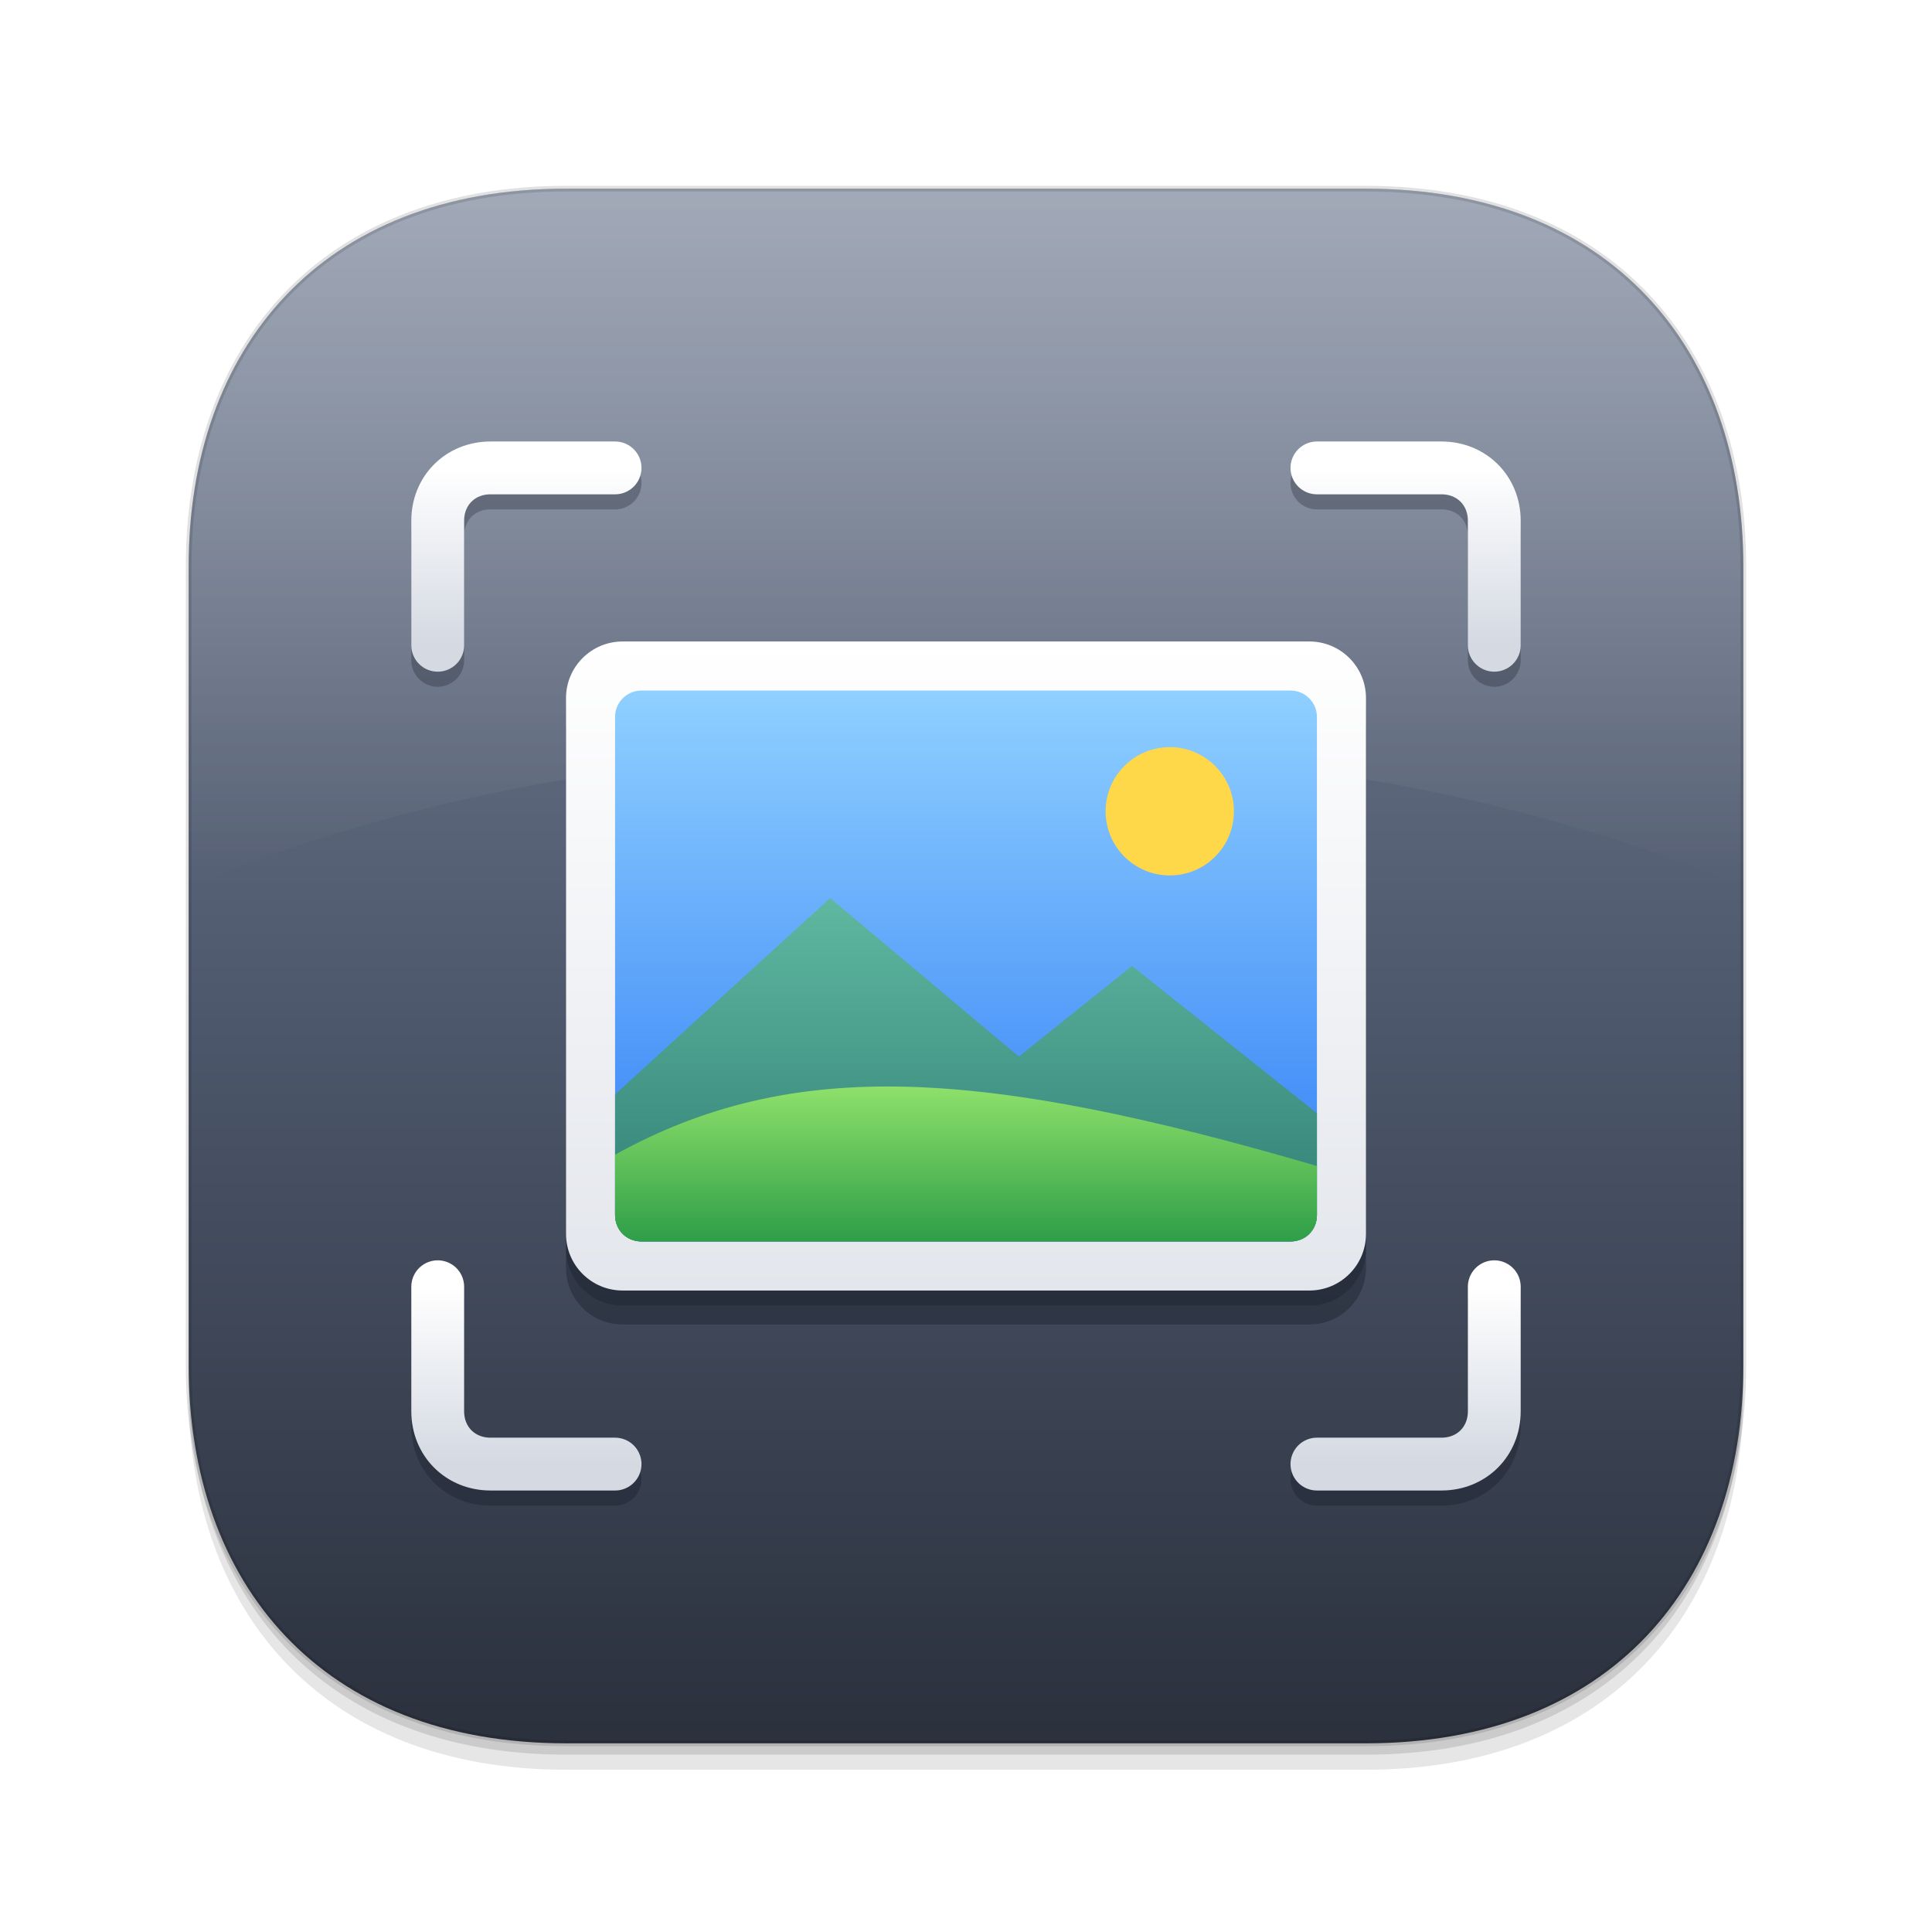
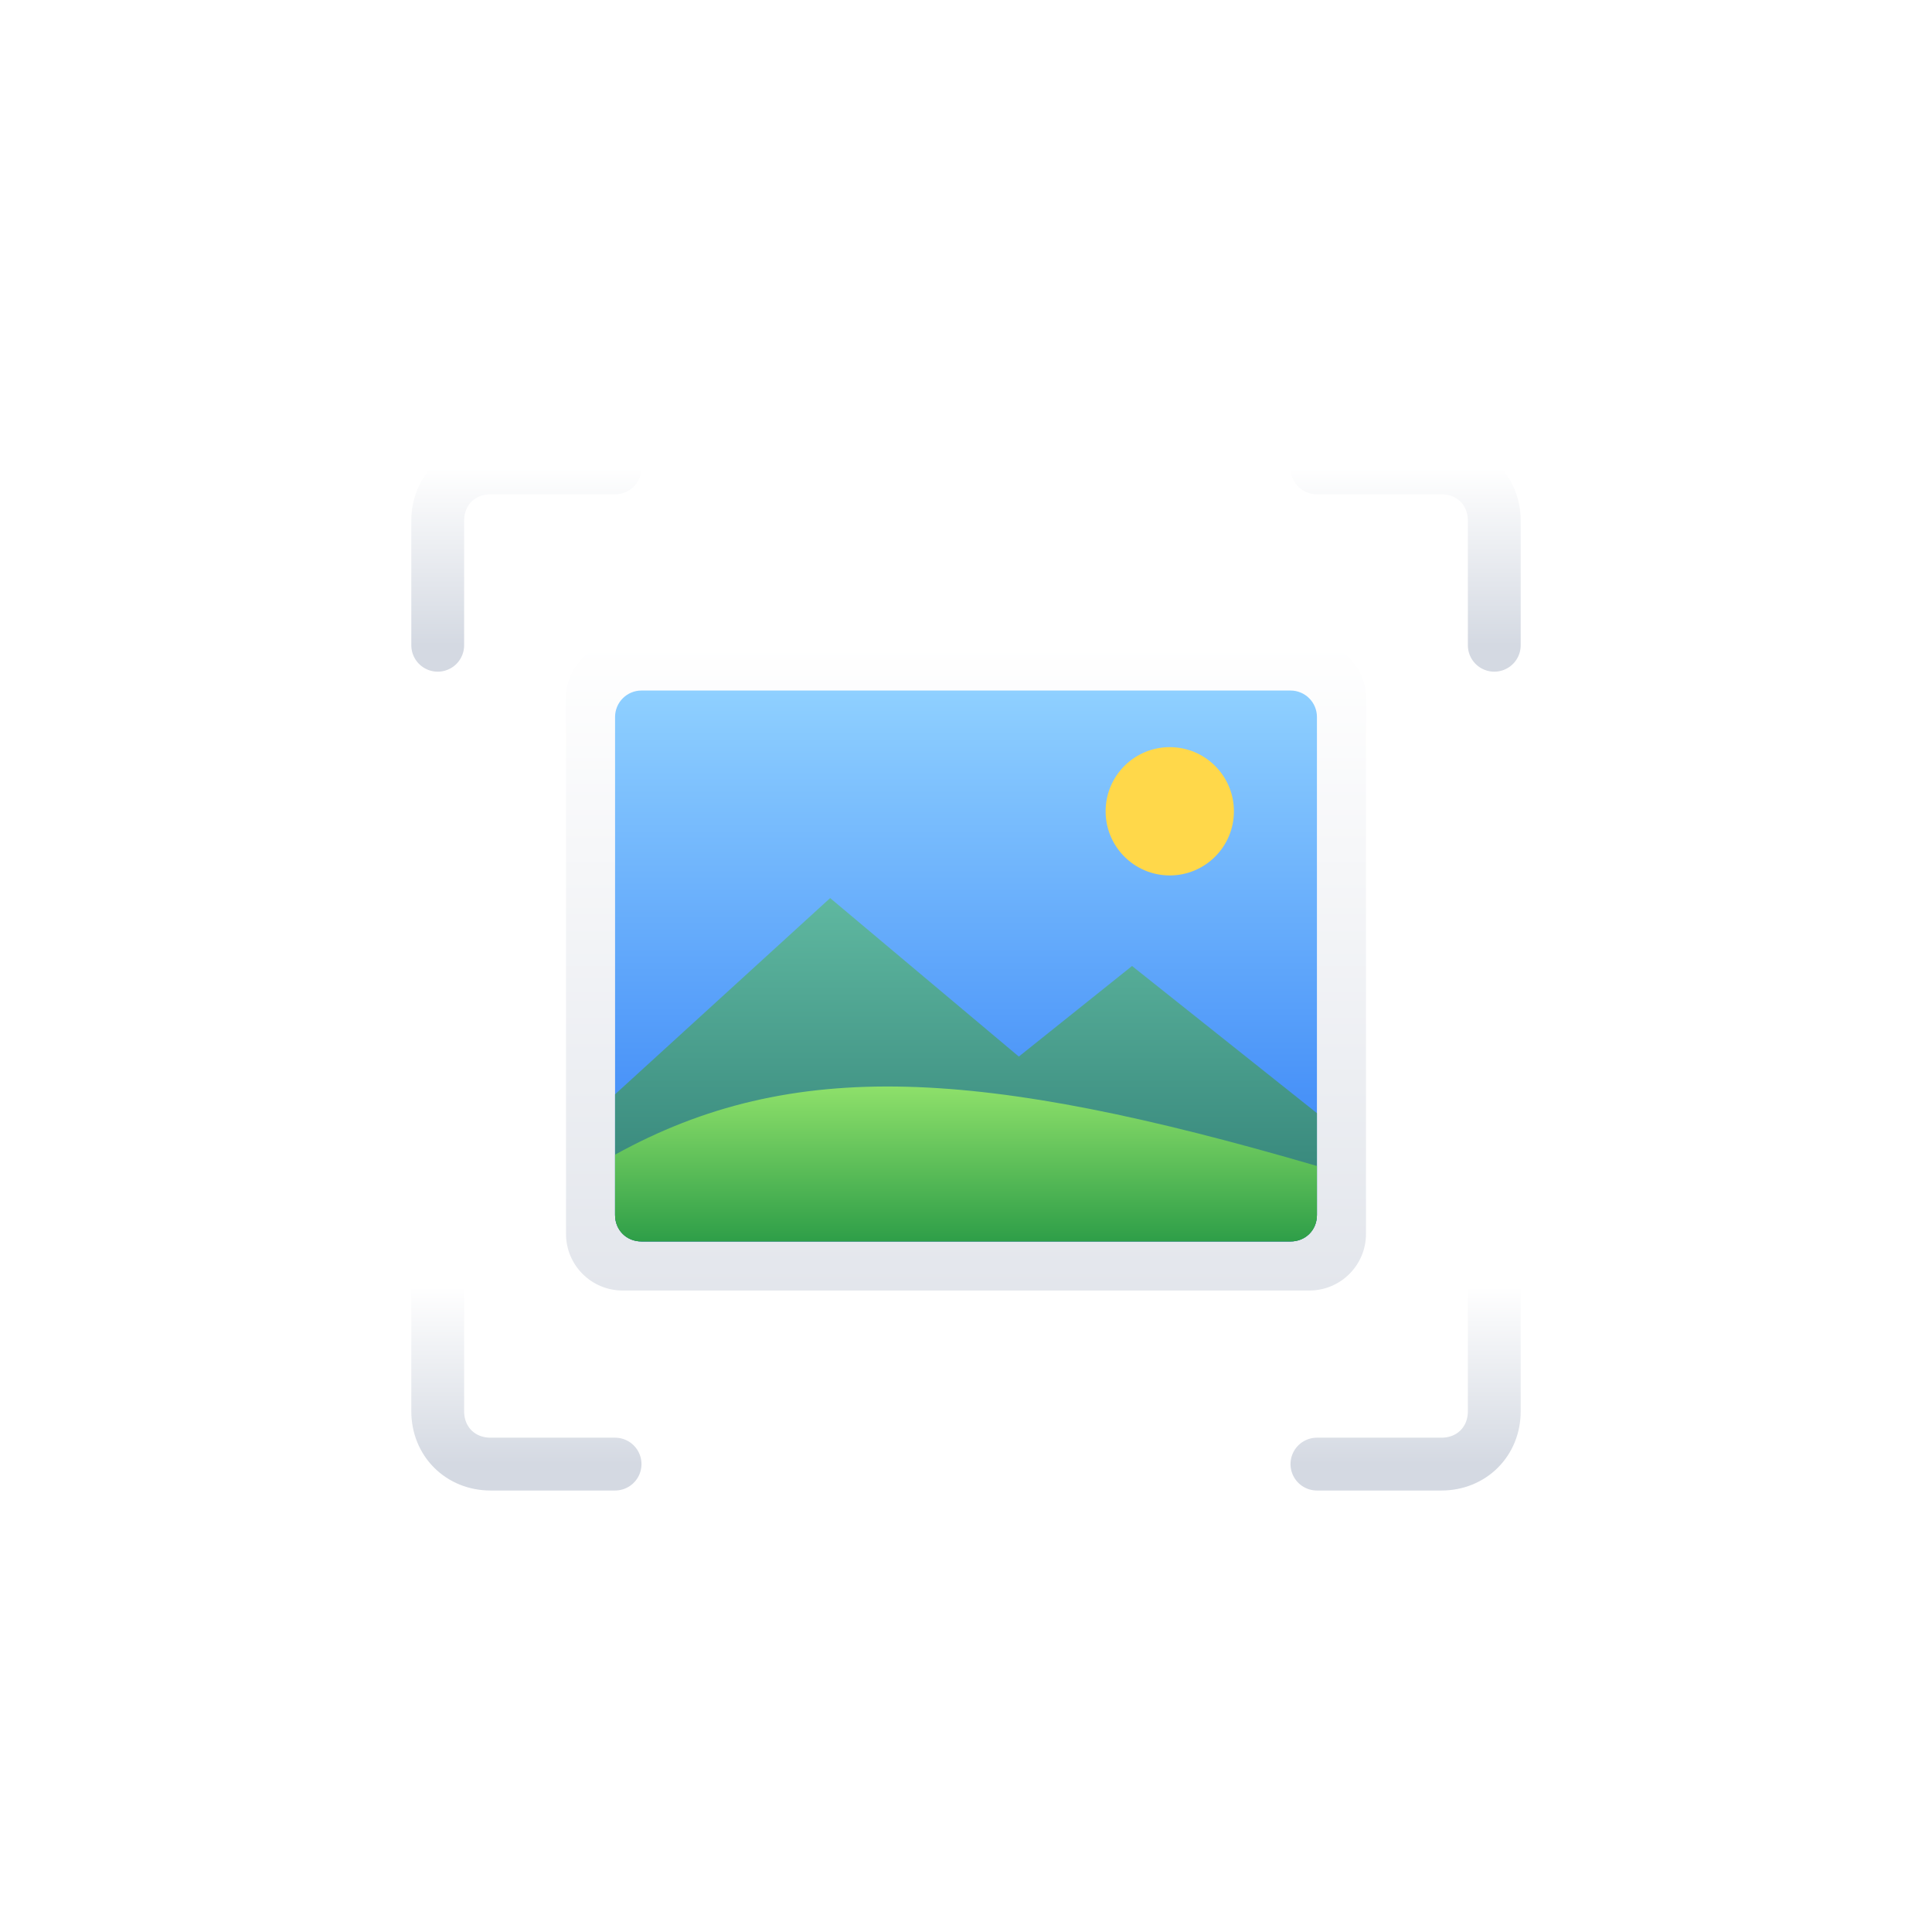
<svg xmlns="http://www.w3.org/2000/svg" width="1024" height="1024" viewBox="0 0 1024 1024">
  <defs>
-     <linearGradient id="body" x1="0" y1="0" x2="0" y2="1">
-       <stop offset="0" stop-color="#7d889c" />
-       <stop offset="0.55" stop-color="#4c566a" />
-       <stop offset="1" stop-color="#2b313d" />
-     </linearGradient>
-     <linearGradient id="sheen" x1="0" y1="0" x2="0" y2="1">
-       <stop offset="0" stop-color="#ffffff" stop-opacity="0.28" />
-       <stop offset="1" stop-color="#ffffff" stop-opacity="0" />
-     </linearGradient>
    <linearGradient id="frame" x1="0" y1="0" x2="0" y2="1">
      <stop offset="0" stop-color="#ffffff" />
      <stop offset="1" stop-color="#e3e6ec" />
    </linearGradient>
    <linearGradient id="sky" x1="0" y1="0" x2="0" y2="1">
      <stop offset="0" stop-color="#8fd0ff" />
      <stop offset="1" stop-color="#2f7cf6" />
    </linearGradient>
    <linearGradient id="hill" x1="0" y1="0" x2="0" y2="1">
      <stop offset="0" stop-color="#8ee06a" />
      <stop offset="1" stop-color="#2e9e48" />
    </linearGradient>
    <linearGradient id="far" x1="0" y1="0" x2="0" y2="1">
      <stop offset="0" stop-color="#5fb8a0" />
      <stop offset="1" stop-color="#2f7d74" />
    </linearGradient>
    <linearGradient id="bracket" x1="0" y1="0" x2="0" y2="1">
      <stop offset="0" stop-color="#ffffff" />
      <stop offset="1" stop-color="#d4d9e2" />
    </linearGradient>
  </defs>
-   <path d="M100 724 L100 300 C100 185 170 100 300 100 L724 100 C854 100 924 185 924 300 L924 724 C924 839 854 924 724 924 L300 924 C170 924 100 839 100 724 Z" fill="#000000" fill-opacity="0.1" transform="translate(0 14)" />
-   <path d="M100 724 L100 300 C100 185 170 100 300 100 L724 100 C854 100 924 185 924 300 L924 724 C924 839 854 924 724 924 L300 924 C170 924 100 839 100 724 Z" fill="#000000" fill-opacity="0.12" transform="translate(0 6)" />
-   <path d="M100 724 L100 300 C100 185 170 100 300 100 L724 100 C854 100 924 185 924 300 L924 724 C924 839 854 924 724 924 L300 924 C170 924 100 839 100 724 Z" fill="url(#body)" />
-   <path d="M100 470 L100 300 C100 185 170 100 300 100 L724 100 C854 100 924 185 924 300 L924 470 C800 418 660 396 512 396 C364 396 224 418 100 470 Z" fill="url(#sheen)" />
-   <g fill="#0b0f18">
-     <rect x="300" y="358" width="424" height="344" rx="30" fill-opacity="0.3" />
-     <rect x="300" y="348" width="424" height="344" rx="30" fill-opacity="0.22" />
-   </g>
  <rect x="300" y="340" width="424" height="344" rx="30" fill="url(#frame)" />
  <rect x="326" y="366" width="372" height="292" rx="14" fill="url(#sky)" />
  <circle cx="620" cy="430" r="34" fill="#ffd84a" />
  <path d="M326 580 L440 476 L540 560 L600 512 L698 590 L698 644 C698 652 692 658 684 658 L340 658 C332 658 326 652 326 644 Z" fill="url(#far)" />
  <path d="M326 612 C420 560 520 566 698 618 L698 644 C698 652 692 658 684 658 L340 658 C332 658 326 652 326 644 Z" fill="url(#hill)" />
  <g fill="none" stroke-linecap="round" stroke-linejoin="round" stroke-width="28">
-     <g stroke="#0b0f18" stroke-opacity="0.25" transform="translate(0 8)">
-       <path d="M232 342 L232 276 C232 260 244 248 260 248 L326 248" />
-       <path d="M698 248 L764 248 C780 248 792 260 792 276 L792 342" />
-       <path d="M792 682 L792 748 C792 764 780 776 764 776 L698 776" />
-       <path d="M326 776 L260 776 C244 776 232 764 232 748 L232 682" />
-     </g>
    <g stroke="url(#bracket)">
      <path d="M232 342 L232 276 C232 260 244 248 260 248 L326 248" />
      <path d="M698 248 L764 248 C780 248 792 260 792 276 L792 342" />
      <path d="M792 682 L792 748 C792 764 780 776 764 776 L698 776" />
      <path d="M326 776 L260 776 C244 776 232 764 232 748 L232 682" />
    </g>
  </g>
-   <path d="M100 724 L100 300 C100 185 170 100 300 100 L724 100 C854 100 924 185 924 300 L924 724 C924 839 854 924 724 924 L300 924 C170 924 100 839 100 724 Z" fill="none" stroke="#000000" stroke-opacity="0.12" stroke-width="3" />
</svg>
